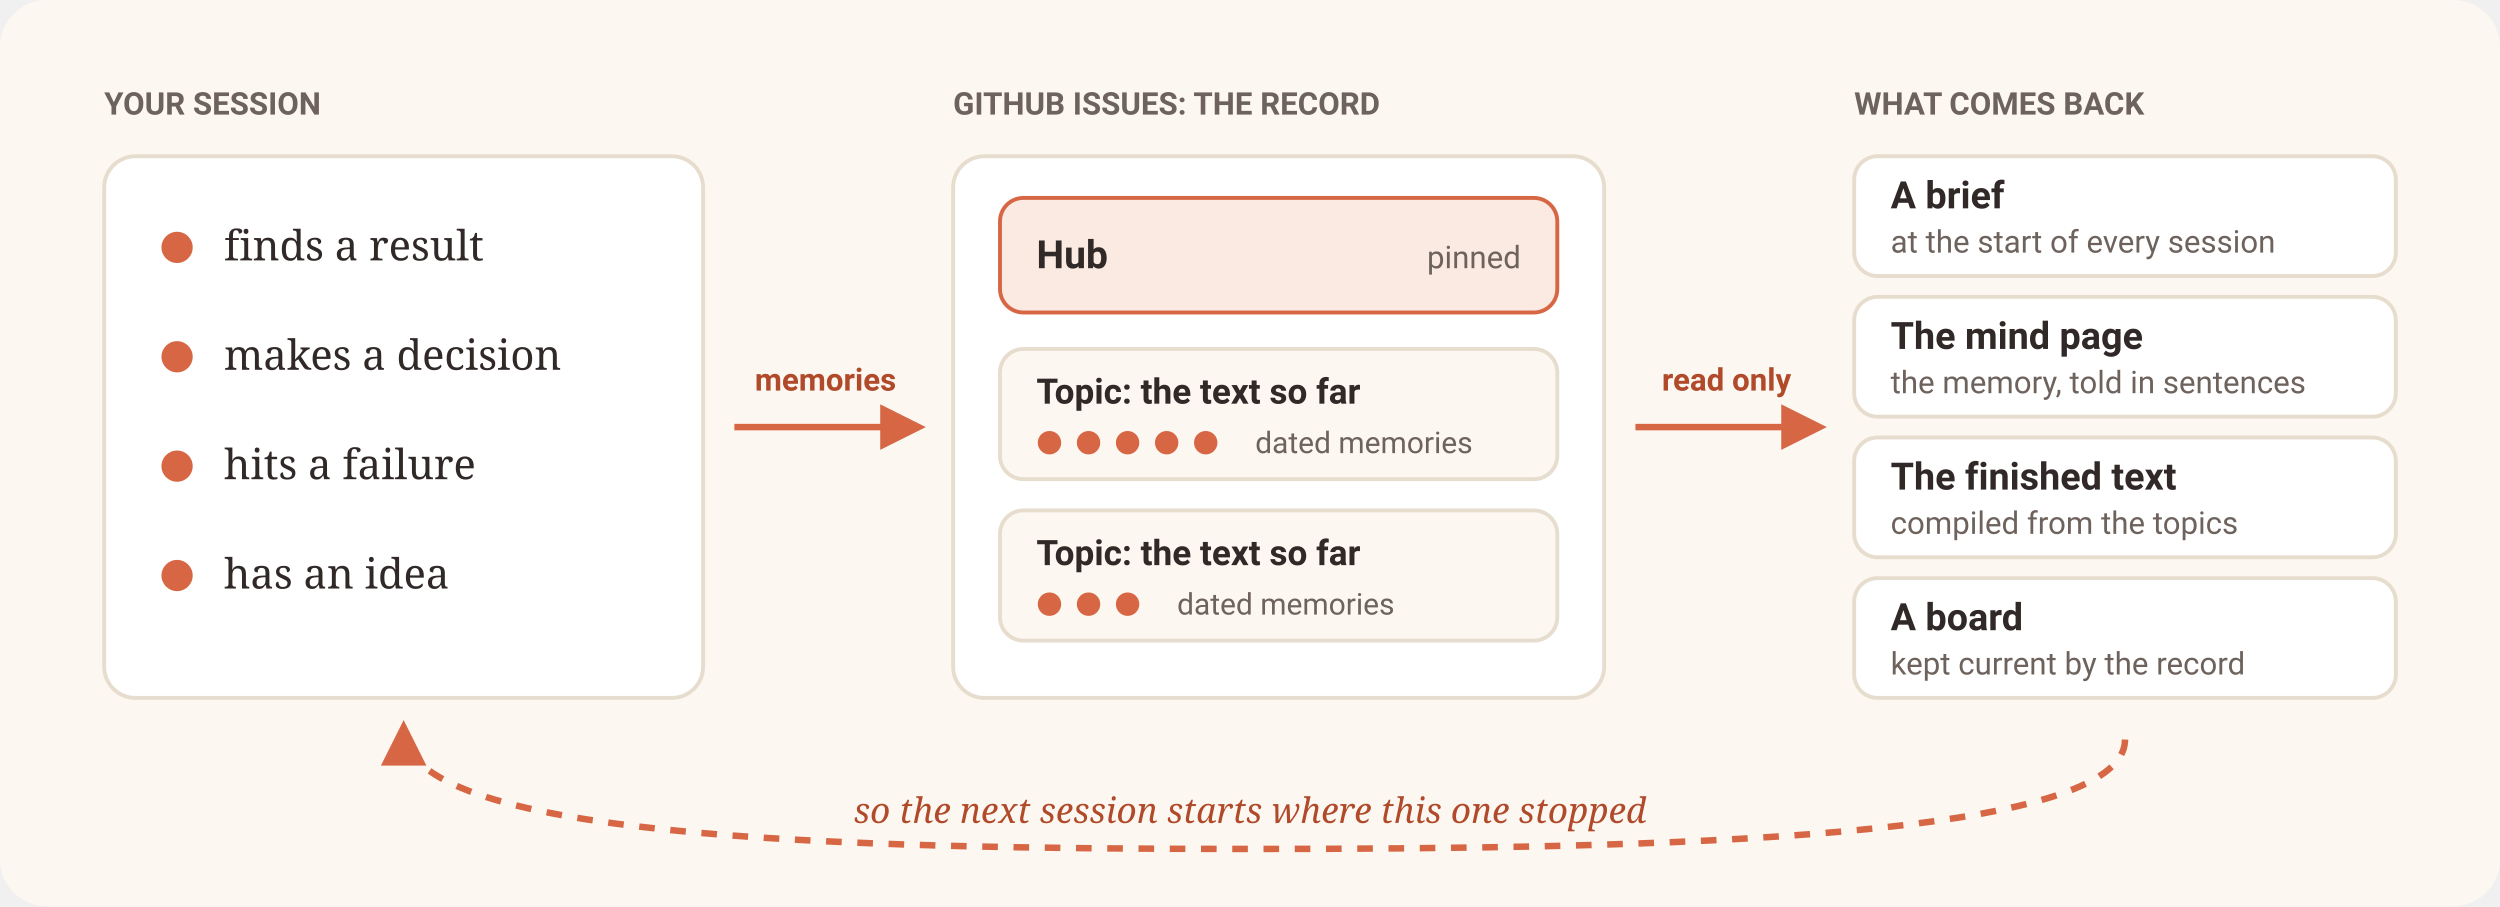
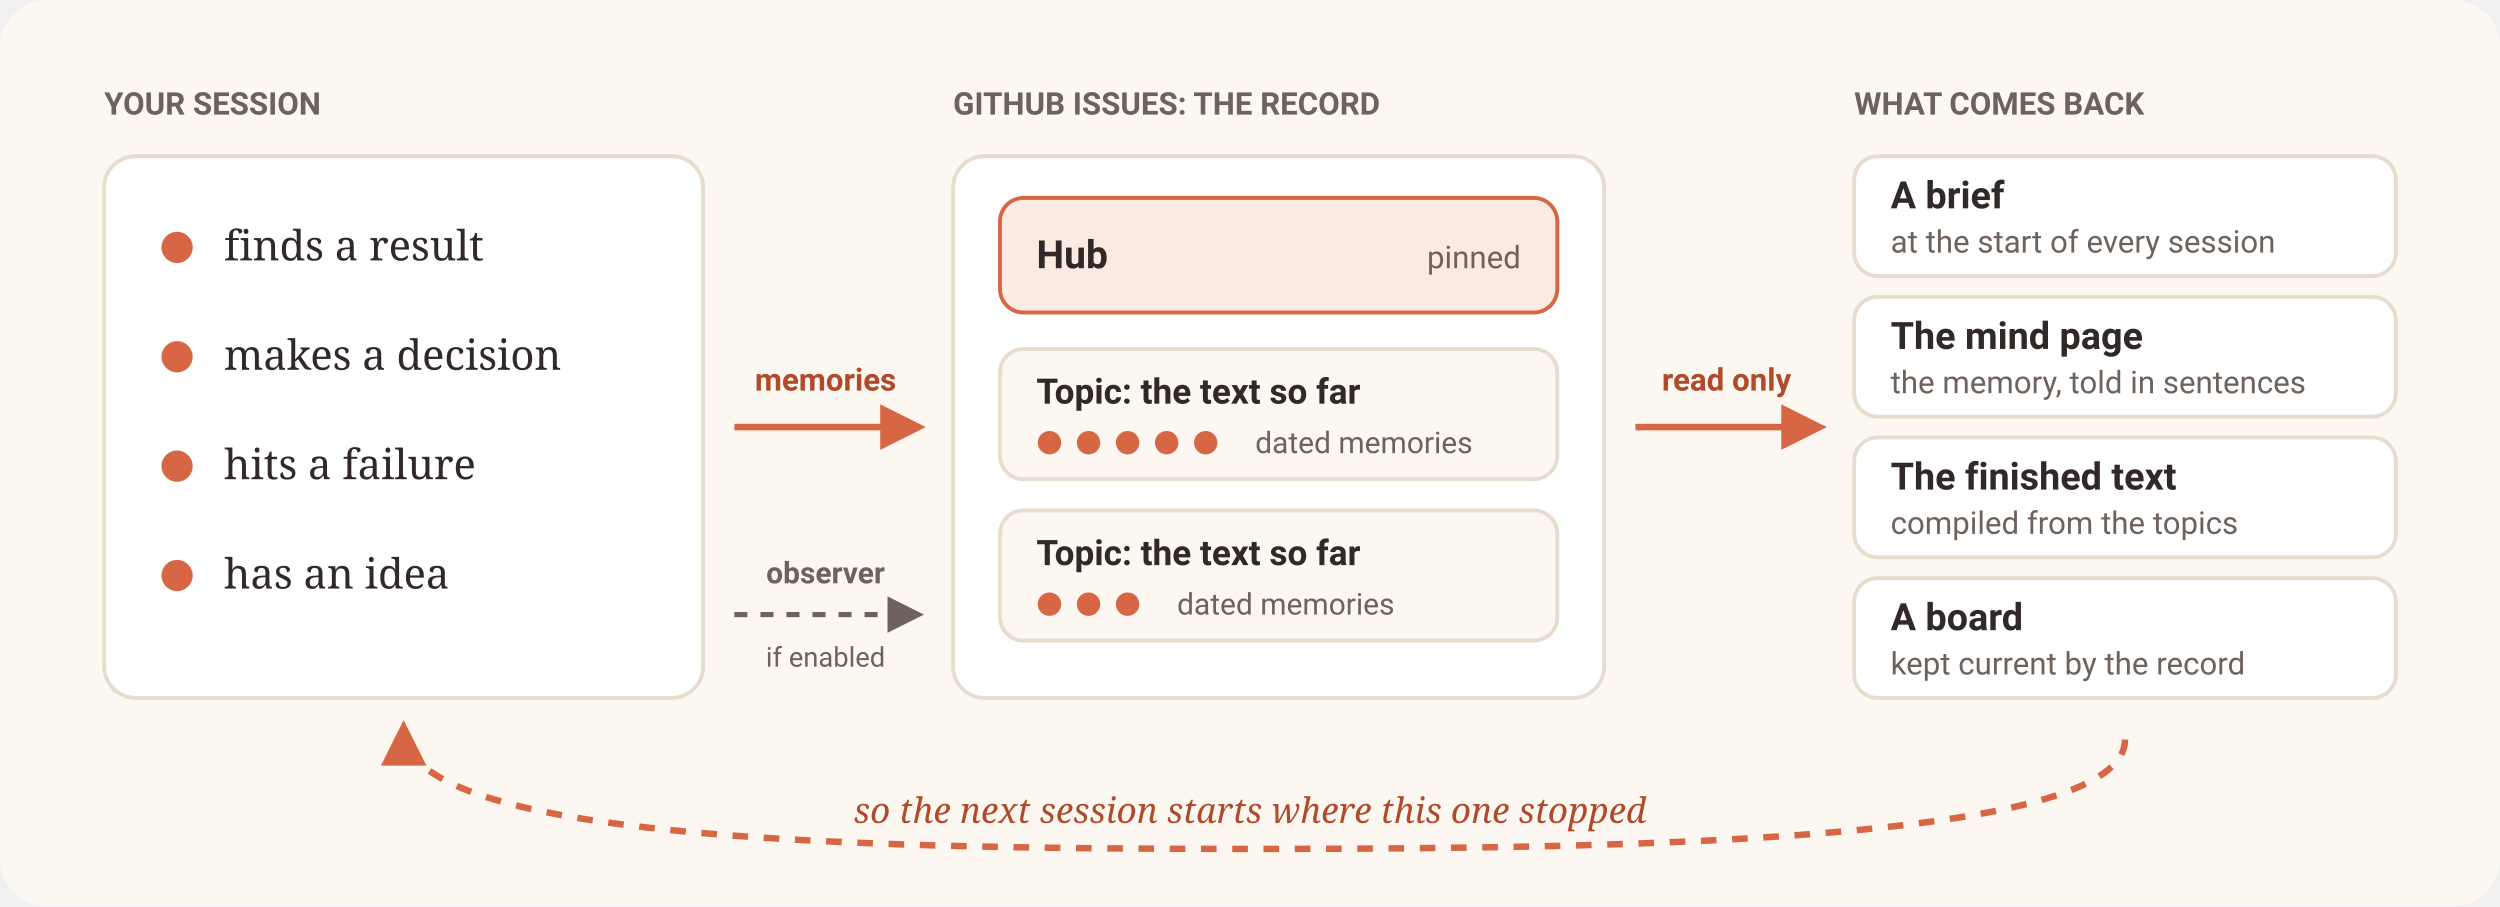
- <svg xmlns="http://www.w3.org/2000/svg" viewBox="0 0 960 348" width="960" height="348" role="img" aria-label="How recortex works: a session writes memories to GitHub issues, and the record gives back a brief, the mind page, the finished text and a board">
+ <svg xmlns="http://www.w3.org/2000/svg" viewBox="0 0 960 348" width="960" height="348" role="img" aria-label="How recortex works: a session writes memories to GitHub issues, and the record gives back a brief, the mind page, the finished text and a board; an optional observer, off unless enabled, can also queue and post reviewed memories">
  <defs>
    <marker id="a" viewBox="0 0 10 10" refX="8" refY="5" markerWidth="7" markerHeight="7" orient="auto-start-reverse">
      <path d="M0,0 L10,5 L0,10 Z" fill="#D76744" />
+     </marker>
+     <marker id="q" viewBox="0 0 10 10" refX="8" refY="5" markerWidth="7" markerHeight="7" orient="auto-start-reverse">
+       <path d="M0,0 L10,5 L0,10 Z" fill="#6E625D" />
    </marker>
  </defs>
  <rect width="960" height="348" rx="18" fill="#FCF8F1" />
  <text x="40" y="44" font-size="12" font-weight="600" text-anchor="start" fill="#6E625D" font-family="system-ui,-apple-system,Segoe UI,Roboto,Noto Sans,Liberation Sans,sans-serif">YOUR SESSION</text>
  <rect x="40" y="60" width="230" height="208" rx="12" fill="#FFFFFF" stroke="#E7DDCE" stroke-width="1.5" />
  <circle cx="68" cy="95" r="6" fill="#D76744" />
  <text x="86" y="100" font-size="16" font-weight="400" text-anchor="start" fill="#302927" font-family="Charter,Bitstream Charter,Cambria,Noto Serif,Georgia,serif">finds a result</text>
  <circle cx="68" cy="137" r="6" fill="#D76744" />
  <text x="86" y="142" font-size="16" font-weight="400" text-anchor="start" fill="#302927" font-family="Charter,Bitstream Charter,Cambria,Noto Serif,Georgia,serif">makes a decision</text>
  <circle cx="68" cy="179" r="6" fill="#D76744" />
  <text x="86" y="184" font-size="16" font-weight="400" text-anchor="start" fill="#302927" font-family="Charter,Bitstream Charter,Cambria,Noto Serif,Georgia,serif">hits a failure</text>
  <circle cx="68" cy="221" r="6" fill="#D76744" />
  <text x="86" y="226" font-size="16" font-weight="400" text-anchor="start" fill="#302927" font-family="Charter,Bitstream Charter,Cambria,Noto Serif,Georgia,serif">has an idea</text>
  <line x1="282" y1="164" x2="352" y2="164" stroke="#D76744" stroke-width="2.5" marker-end="url(#a)" />
  <text x="317" y="150" font-size="12" font-weight="600" text-anchor="middle" fill="#B04A2A" font-family="system-ui,-apple-system,Segoe UI,Roboto,Noto Sans,Liberation Sans,sans-serif">memories</text>
+   <line x1="282" y1="236" x2="352" y2="236" stroke="#6E625D" stroke-width="2" stroke-dasharray="5 5" marker-end="url(#q)" />
+   <text x="317" y="224" font-size="11.5" font-weight="600" text-anchor="middle" fill="#6E625D" font-family="system-ui,-apple-system,Segoe UI,Roboto,Noto Sans,Liberation Sans,sans-serif">observer</text>
+   <text x="317" y="256" font-size="10.5" font-weight="400" text-anchor="middle" fill="#6E625D" font-family="system-ui,-apple-system,Segoe UI,Roboto,Noto Sans,Liberation Sans,sans-serif">if enabled</text>
  <text x="366" y="44" font-size="12" font-weight="600" text-anchor="start" fill="#6E625D" font-family="system-ui,-apple-system,Segoe UI,Roboto,Noto Sans,Liberation Sans,sans-serif">GITHUB ISSUES: THE RECORD</text>
  <rect x="366" y="60" width="250" height="208" rx="12" fill="#FFFFFF" stroke="#E7DDCE" stroke-width="1.5" />
  <rect x="384" y="76" width="214" height="44" rx="9" fill="#FAEAE1" stroke="#D76744" stroke-width="1.5" />
  <text x="398" y="103" font-size="15" font-weight="600" text-anchor="start" fill="#302927" font-family="system-ui,-apple-system,Segoe UI,Roboto,Noto Sans,Liberation Sans,sans-serif">Hub</text>
  <text x="584" y="103" font-size="12" font-weight="400" text-anchor="end" fill="#6E625D" font-family="system-ui,-apple-system,Segoe UI,Roboto,Noto Sans,Liberation Sans,sans-serif">pinned</text>
  <rect x="384" y="134" width="214" height="50" rx="9" fill="#FCF8F1" stroke="#E7DDCE" stroke-width="1.5" />
  <text x="398" y="155" font-size="13.5" font-weight="600" text-anchor="start" fill="#302927" font-family="system-ui,-apple-system,Segoe UI,Roboto,Noto Sans,Liberation Sans,sans-serif">Topic: the text so far</text>
  <circle cx="403" cy="170" r="4.5" fill="#D76744" />
  <circle cx="418" cy="170" r="4.5" fill="#D76744" />
  <circle cx="433" cy="170" r="4.5" fill="#D76744" />
  <circle cx="448" cy="170" r="4.5" fill="#D76744" />
  <circle cx="463" cy="170" r="4.5" fill="#D76744" />
  <text x="482" y="174" font-size="11.5" font-weight="400" text-anchor="start" fill="#6E625D" font-family="system-ui,-apple-system,Segoe UI,Roboto,Noto Sans,Liberation Sans,sans-serif">dated memories</text>
  <rect x="384" y="196" width="214" height="50" rx="9" fill="#FCF8F1" stroke="#E7DDCE" stroke-width="1.5" />
  <text x="398" y="217" font-size="13.5" font-weight="600" text-anchor="start" fill="#302927" font-family="system-ui,-apple-system,Segoe UI,Roboto,Noto Sans,Liberation Sans,sans-serif">Topic: the text so far</text>
  <circle cx="403" cy="232" r="4.5" fill="#D76744" />
  <circle cx="418" cy="232" r="4.5" fill="#D76744" />
  <circle cx="433" cy="232" r="4.5" fill="#D76744" />
  <text x="452" y="236" font-size="11.5" font-weight="400" text-anchor="start" fill="#6E625D" font-family="system-ui,-apple-system,Segoe UI,Roboto,Noto Sans,Liberation Sans,sans-serif">dated memories</text>
  <line x1="628" y1="164" x2="698" y2="164" stroke="#D76744" stroke-width="2.5" marker-end="url(#a)" />
  <text x="663" y="150" font-size="12" font-weight="600" text-anchor="middle" fill="#B04A2A" font-family="system-ui,-apple-system,Segoe UI,Roboto,Noto Sans,Liberation Sans,sans-serif">read only</text>
  <text x="712" y="44" font-size="12" font-weight="600" text-anchor="start" fill="#6E625D" font-family="system-ui,-apple-system,Segoe UI,Roboto,Noto Sans,Liberation Sans,sans-serif">WHAT COMES BACK</text>
  <rect x="712" y="60" width="208" height="46" rx="9" fill="#FFFFFF" stroke="#E7DDCE" stroke-width="1.5" />
  <text x="726" y="80" font-size="14.5" font-weight="600" text-anchor="start" fill="#302927" font-family="system-ui,-apple-system,Segoe UI,Roboto,Noto Sans,Liberation Sans,sans-serif">A brief</text>
  <text x="726" y="97" font-size="12" font-weight="400" text-anchor="start" fill="#6E625D" font-family="system-ui,-apple-system,Segoe UI,Roboto,Noto Sans,Liberation Sans,sans-serif">at the start of every session</text>
  <rect x="712" y="114" width="208" height="46" rx="9" fill="#FFFFFF" stroke="#E7DDCE" stroke-width="1.5" />
  <text x="726" y="134" font-size="14.5" font-weight="600" text-anchor="start" fill="#302927" font-family="system-ui,-apple-system,Segoe UI,Roboto,Noto Sans,Liberation Sans,sans-serif">The mind page</text>
  <text x="726" y="151" font-size="12" font-weight="400" text-anchor="start" fill="#6E625D" font-family="system-ui,-apple-system,Segoe UI,Roboto,Noto Sans,Liberation Sans,sans-serif">the memory, told in sentences</text>
  <rect x="712" y="168" width="208" height="46" rx="9" fill="#FFFFFF" stroke="#E7DDCE" stroke-width="1.5" />
  <text x="726" y="188" font-size="14.5" font-weight="600" text-anchor="start" fill="#302927" font-family="system-ui,-apple-system,Segoe UI,Roboto,Noto Sans,Liberation Sans,sans-serif">The finished text</text>
  <text x="726" y="205" font-size="12" font-weight="400" text-anchor="start" fill="#6E625D" font-family="system-ui,-apple-system,Segoe UI,Roboto,Noto Sans,Liberation Sans,sans-serif">compiled from the topics</text>
  <rect x="712" y="222" width="208" height="46" rx="9" fill="#FFFFFF" stroke="#E7DDCE" stroke-width="1.5" />
  <text x="726" y="242" font-size="14.5" font-weight="600" text-anchor="start" fill="#302927" font-family="system-ui,-apple-system,Segoe UI,Roboto,Noto Sans,Liberation Sans,sans-serif">A board</text>
  <text x="726" y="259" font-size="12" font-weight="400" text-anchor="start" fill="#6E625D" font-family="system-ui,-apple-system,Segoe UI,Roboto,Noto Sans,Liberation Sans,sans-serif">kept current by the record</text>
  <path d="M816,284 C816,322 640,326 480,326 C320,326 155,322 155,280" fill="none" stroke="#D76744" stroke-width="2.5" stroke-dasharray="6 6" marker-end="url(#a)" />
  <text x="480" y="316" font-size="13.5" font-weight="400" text-anchor="middle" fill="#B04A2A" font-family="Charter,Bitstream Charter,Cambria,Noto Serif,Georgia,serif" font-style="italic">so the next session starts where this one stopped</text>
</svg>
